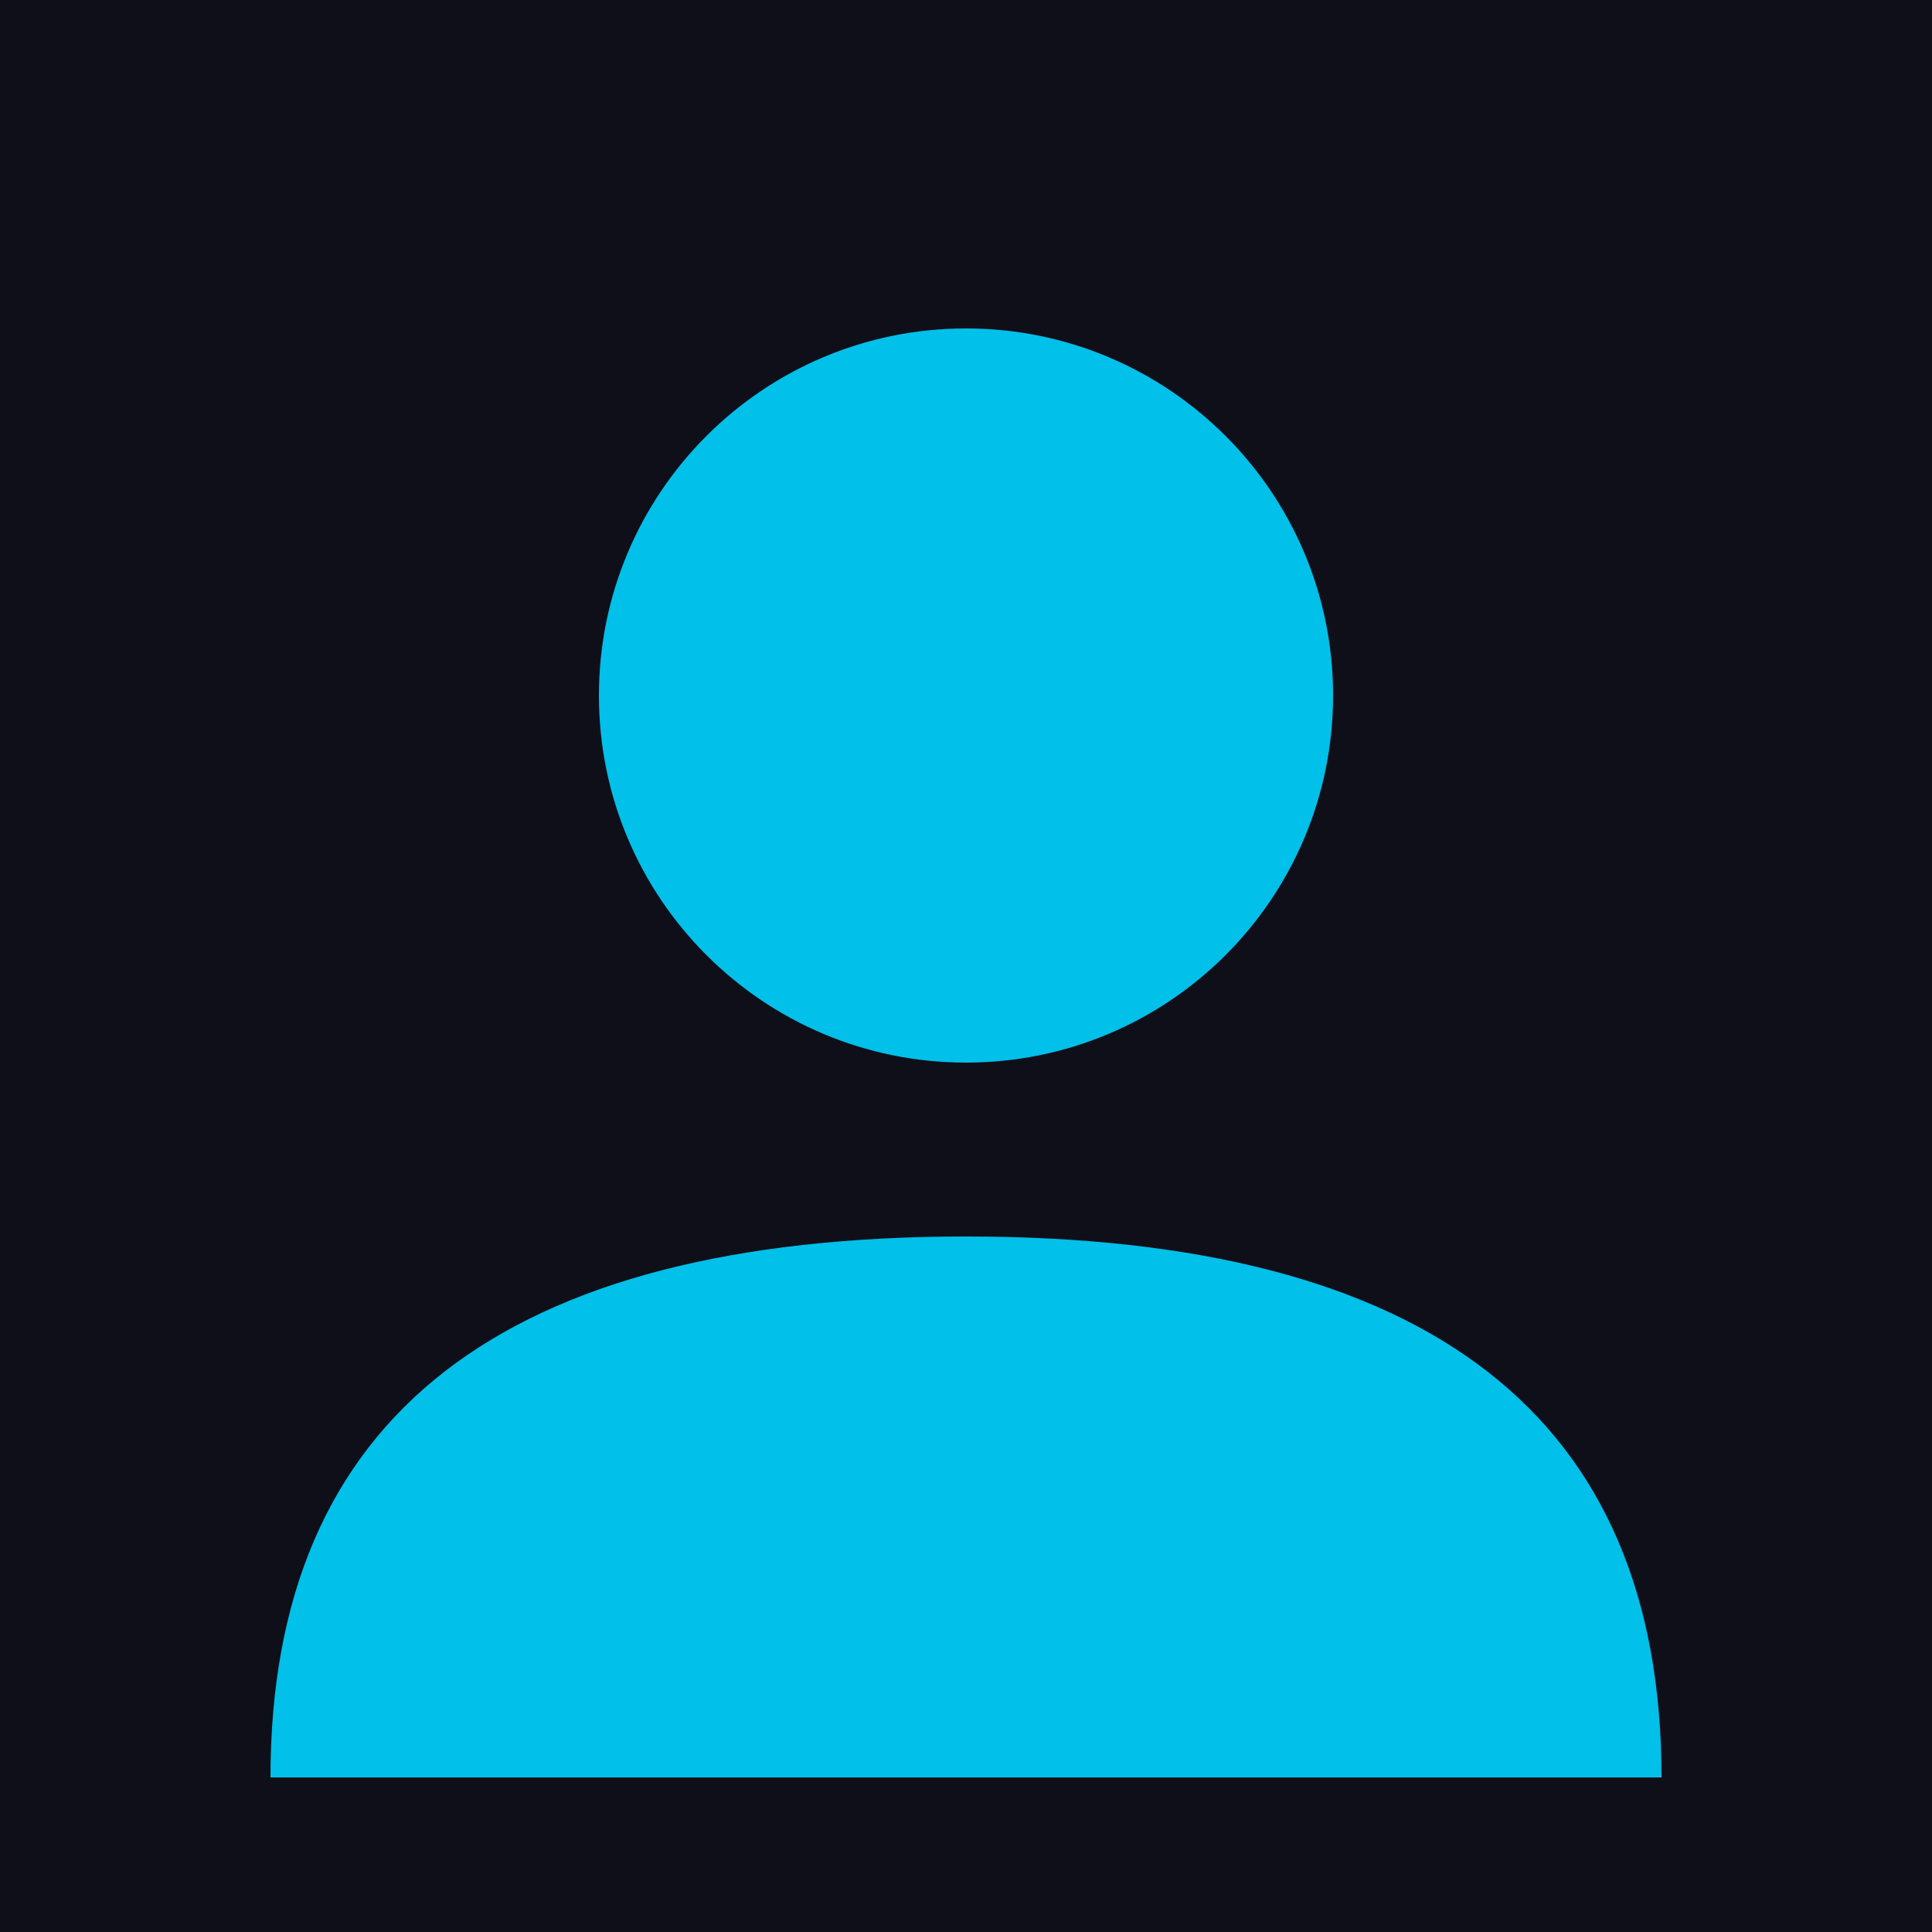
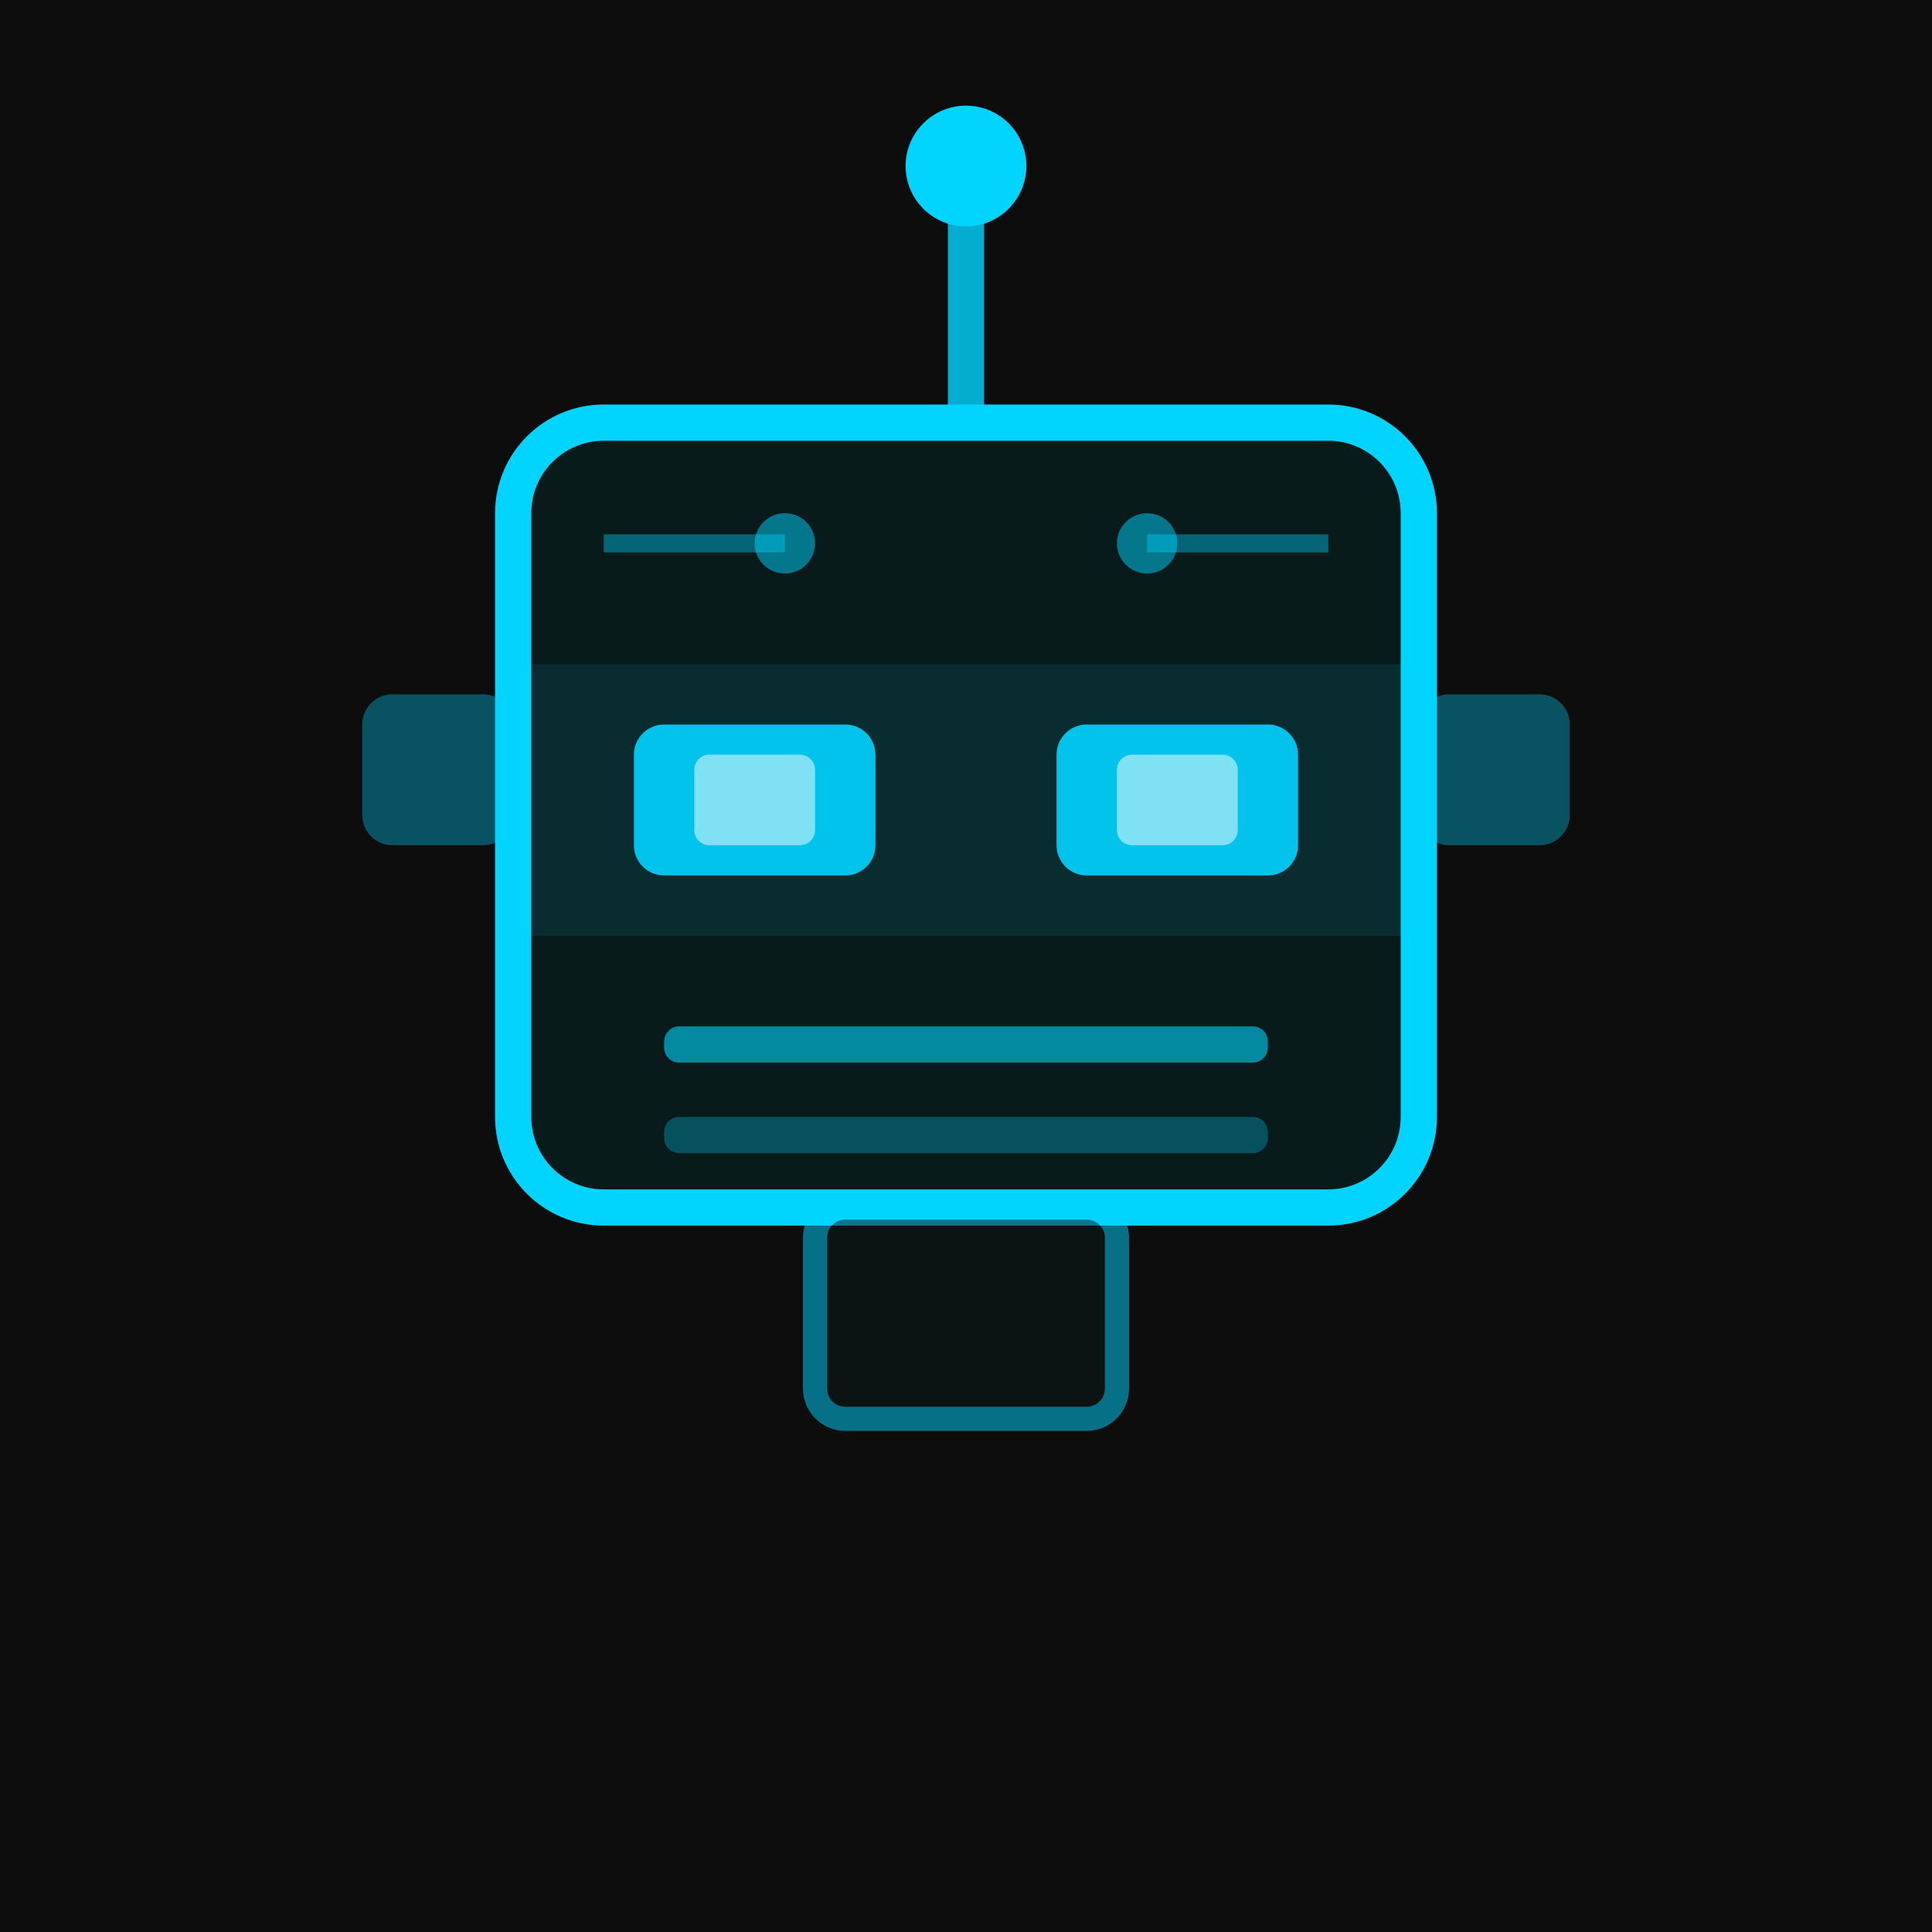
- <svg xmlns="http://www.w3.org/2000/svg" viewBox="0 0 100 100" width="100" height="100">
-   <rect width="100" height="100" rx="0" fill="#0f0f1a" />
-   <circle cx="50" cy="36" r="19" fill="#00d4ff" opacity="0.9" />
-   <path d="M14 92 Q14 64 50 64 Q86 64 86 92" fill="#00d4ff" opacity="0.9" />
+ <svg xmlns="http://www.w3.org/2000/svg" viewBox="0 0 64 64" fill="none">
+   <rect width="64" height="64" fill="#0d0d0d" />
+   <rect x="17" y="14" width="30" height="26" rx="3" fill="#091a1a" stroke="#00d4ff" stroke-width="1.2" />
+   <rect x="17" y="22" width="30" height="9" fill="#00d4ff" opacity="0.1" />
+   <rect x="21" y="24" width="8" height="5" rx="1" fill="#00d4ff" opacity="0.9" />
+   <rect x="35" y="24" width="8" height="5" rx="1" fill="#00d4ff" opacity="0.9" />
+   <rect x="23" y="25" width="4" height="3" rx="0.5" fill="#fff" opacity="0.5" />
+   <rect x="37" y="25" width="4" height="3" rx="0.5" fill="#fff" opacity="0.5" />
+   <rect x="22" y="34" width="20" height="1.2" rx="0.5" fill="#00d4ff" opacity="0.6" />
+   <rect x="22" y="37" width="20" height="1.2" rx="0.5" fill="#00d4ff" opacity="0.3" />
+   <rect x="12" y="23" width="5" height="5" rx="1" fill="#00d4ff" opacity="0.35" />
+   <rect x="47" y="23" width="5" height="5" rx="1" fill="#00d4ff" opacity="0.35" />
+   <line x1="32" y1="14" x2="32" y2="7" stroke="#00d4ff" stroke-width="1.2" opacity="0.8" />
+   <circle cx="32" cy="5.5" r="2" fill="#00d4ff" />
+   <rect x="27" y="40" width="10" height="7" rx="1" fill="#091a1a" stroke="#00d4ff" stroke-width="0.8" opacity="0.5" />
+   <line x1="20" y1="18" x2="26" y2="18" stroke="#00d4ff" stroke-width="0.6" opacity="0.4" />
+   <line x1="38" y1="18" x2="44" y2="18" stroke="#00d4ff" stroke-width="0.6" opacity="0.4" />
+   <circle cx="26" cy="18" r="1" fill="#00d4ff" opacity="0.5" />
+   <circle cx="38" cy="18" r="1" fill="#00d4ff" opacity="0.5" />
</svg>
